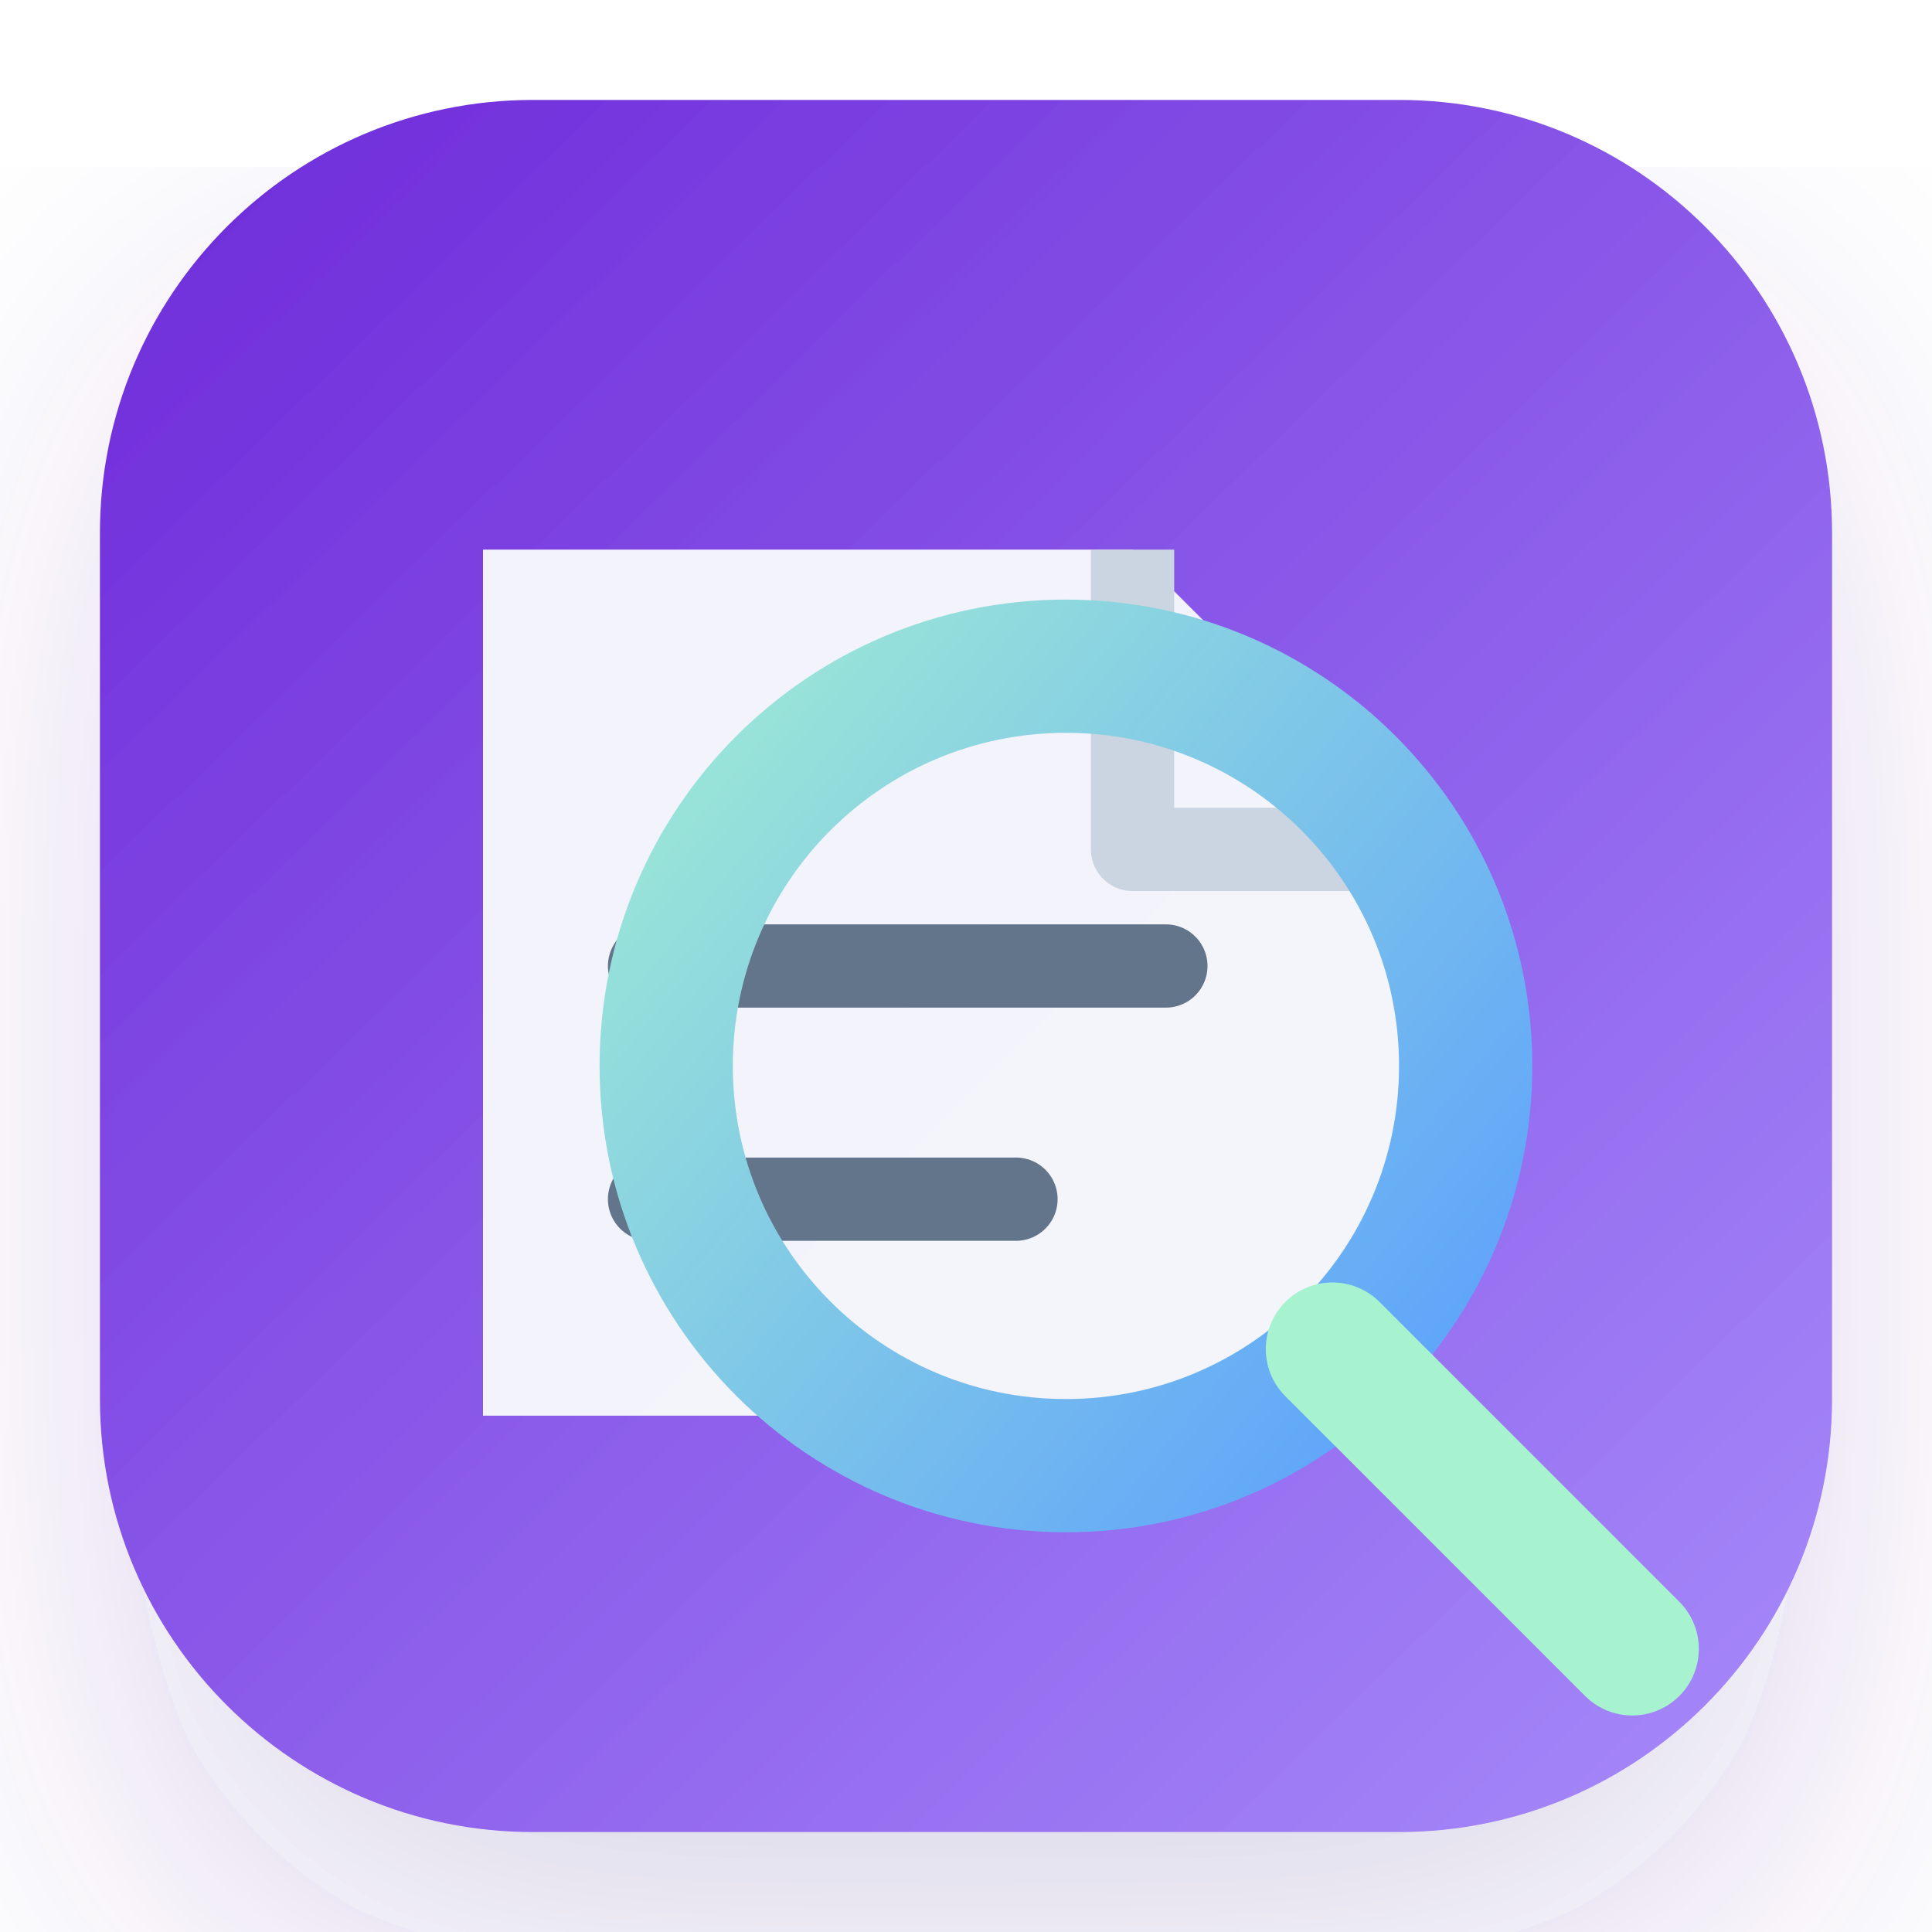
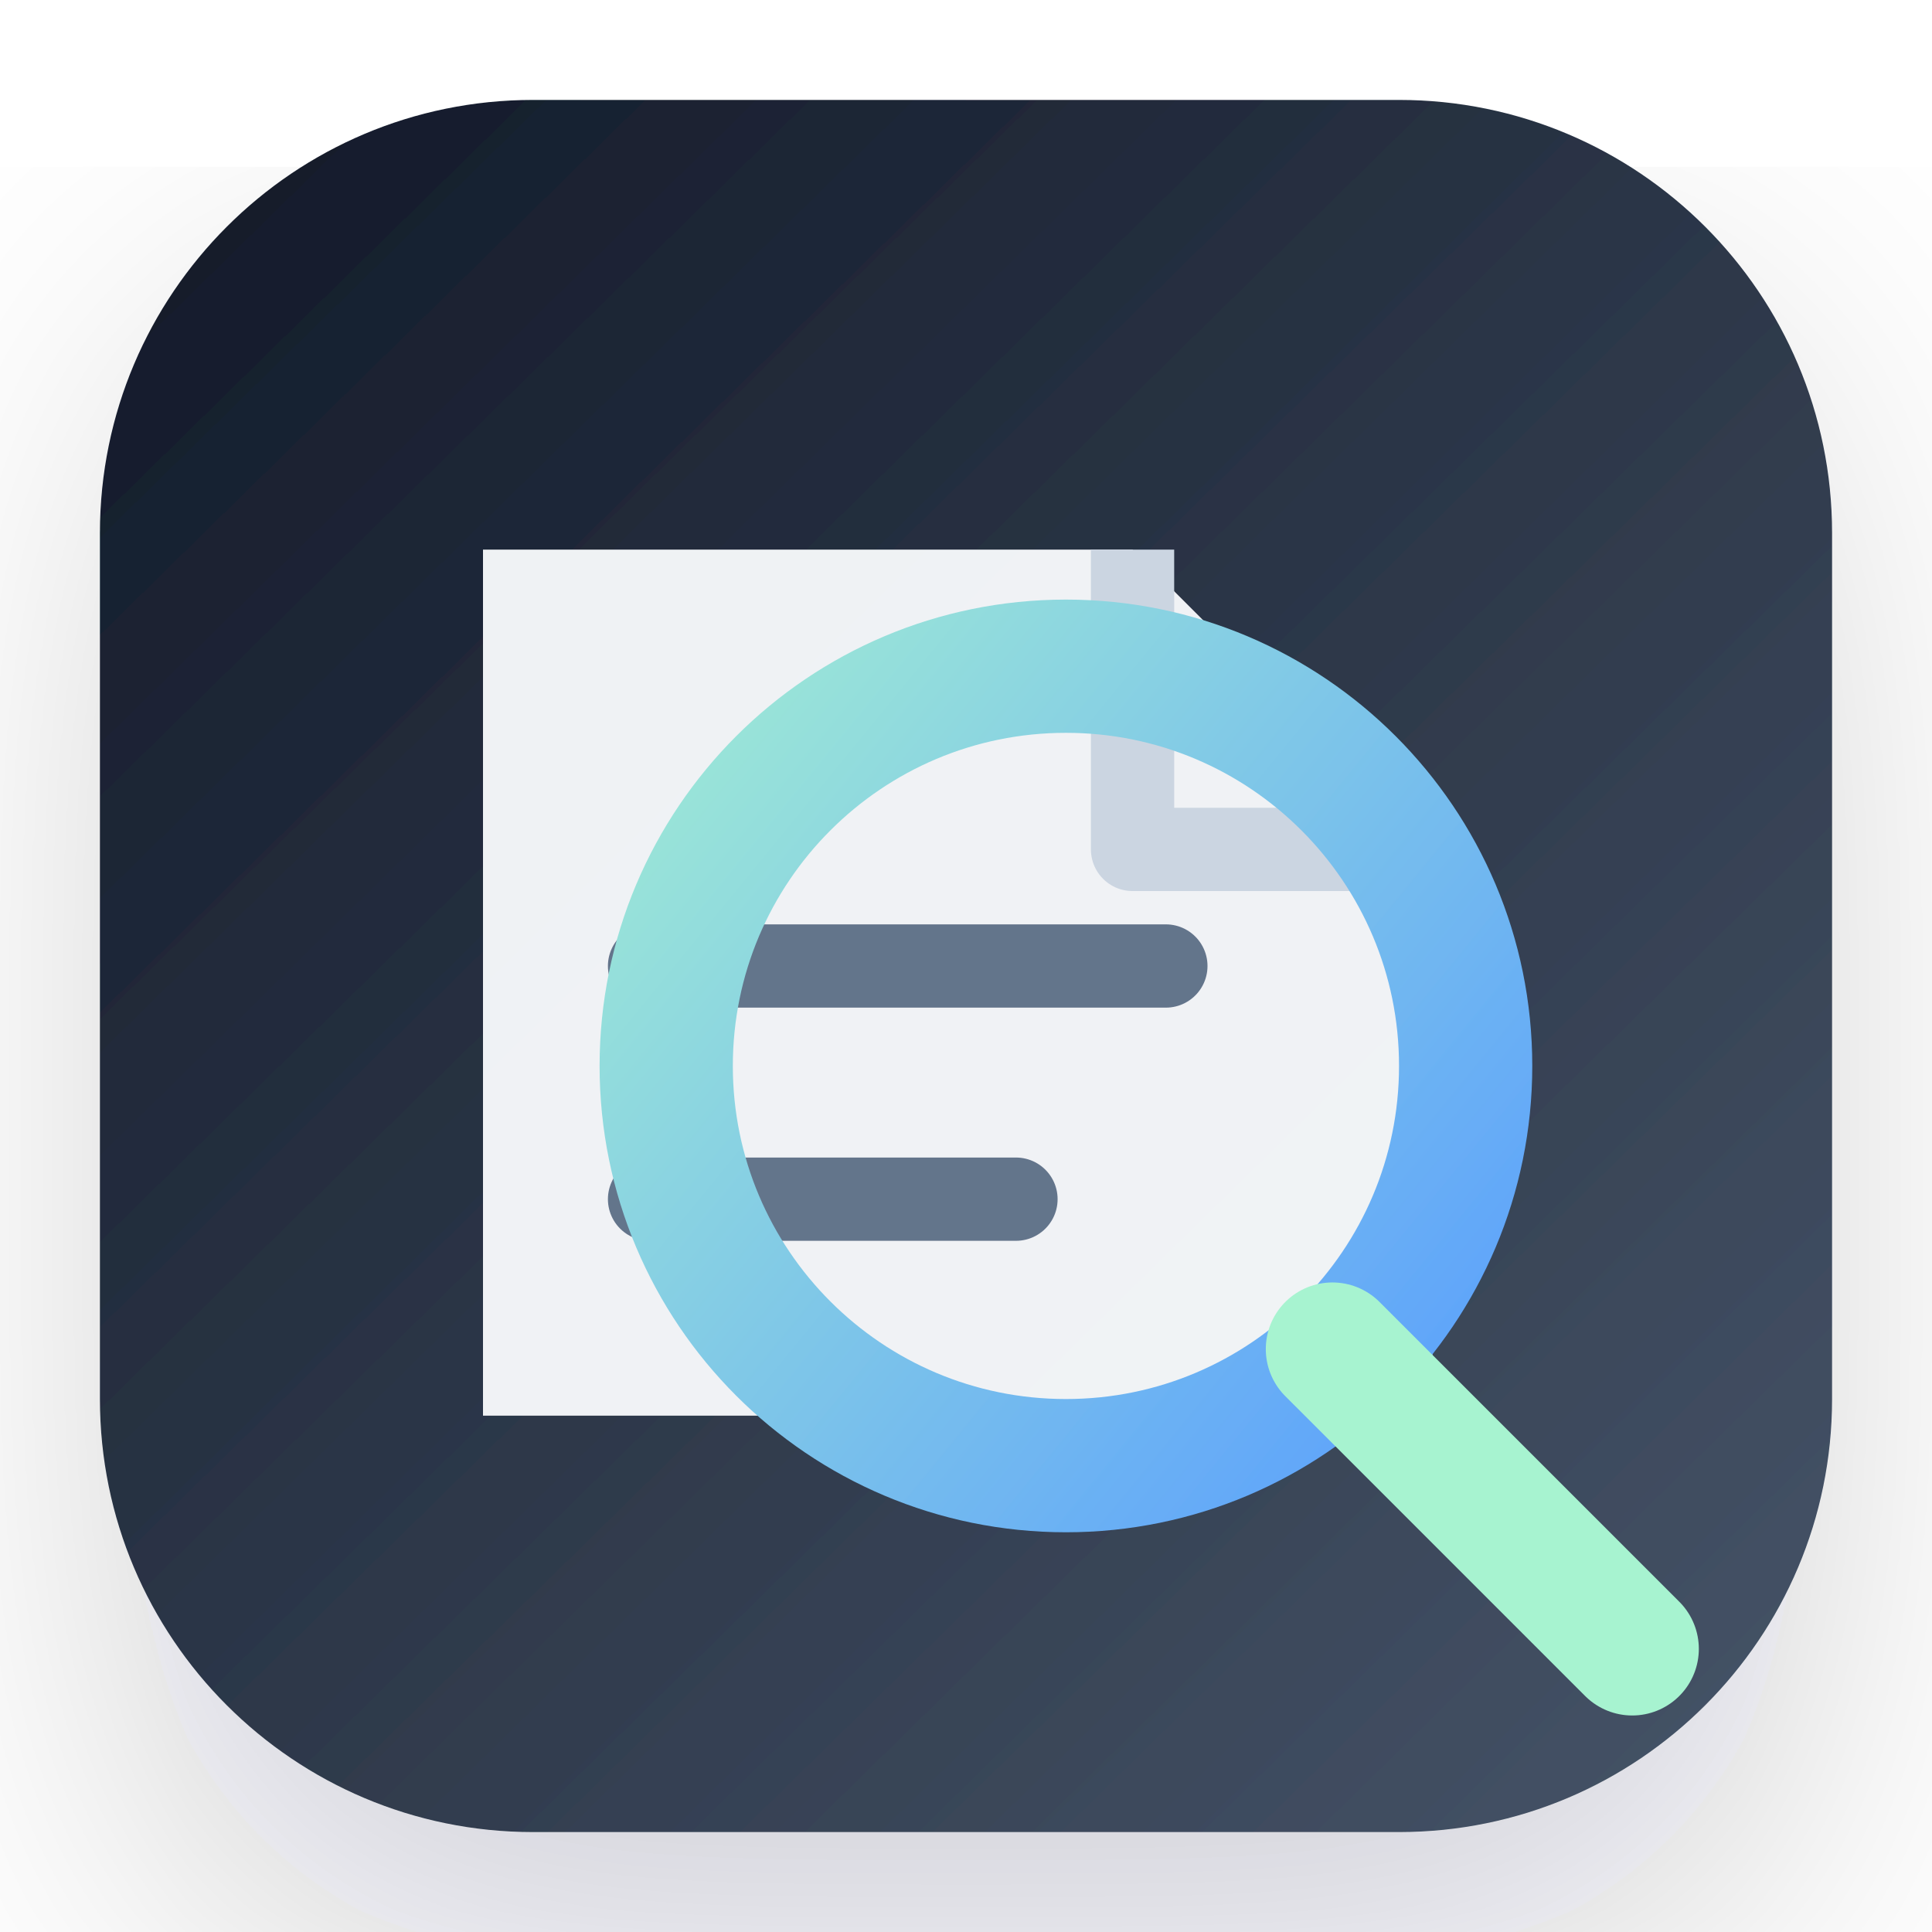
<svg xmlns="http://www.w3.org/2000/svg" width="116" height="116" viewBox="16 12 116 116" role="img" aria-labelledby="title desc">
  <defs>
    <linearGradient id="argus-bg" x1="22" y1="18" x2="124" y2="122" gradientUnits="userSpaceOnUse">
-       <stop offset="0" stop-color="#6d28d9" />
-       <stop offset="1" stop-color="#a78bfa" />
+       <stop offset="0" stop-color="#111827" />
+       <stop offset="1" stop-color="#475569" />
    </linearGradient>
    <linearGradient id="argus-accent" x1="48" y1="48" x2="103" y2="93" gradientUnits="userSpaceOnUse">
      <stop offset="0" stop-color="#a7f3d0" />
      <stop offset="1" stop-color="#60a5fa" />
    </linearGradient>
    <filter id="argus-shadow" x="-20%" y="-20%" width="140%" height="140%">
-       <feDropShadow dx="0" dy="10" stdDeviation="12" flood-color="#4c1d95" flood-opacity=".18" />
+       <feDropShadow dx="0" dy="10" stdDeviation="12" flood-color="#0f172a" flood-opacity=".18" />
    </filter>
  </defs>
  <g filter="url(#argus-shadow)">
    <rect x="22" y="18" width="104" height="104" rx="26" fill="url(#argus-bg)" />
    <path d="M45 45h39l18 18v34H45z" fill="#f8fafc" opacity=".96" />
    <path d="M84 45v18h18" fill="none" stroke="#cbd5e1" stroke-width="5" stroke-linejoin="round" />
    <path d="M55 70h31M55 84h22" stroke="#64748b" stroke-width="5" stroke-linecap="round" />
    <circle cx="80" cy="76" r="24" fill="none" stroke="url(#argus-accent)" stroke-width="8" />
    <path d="M96 93l18 18" stroke="#a7f3d0" stroke-width="8" stroke-linecap="round" />
  </g>
</svg>
